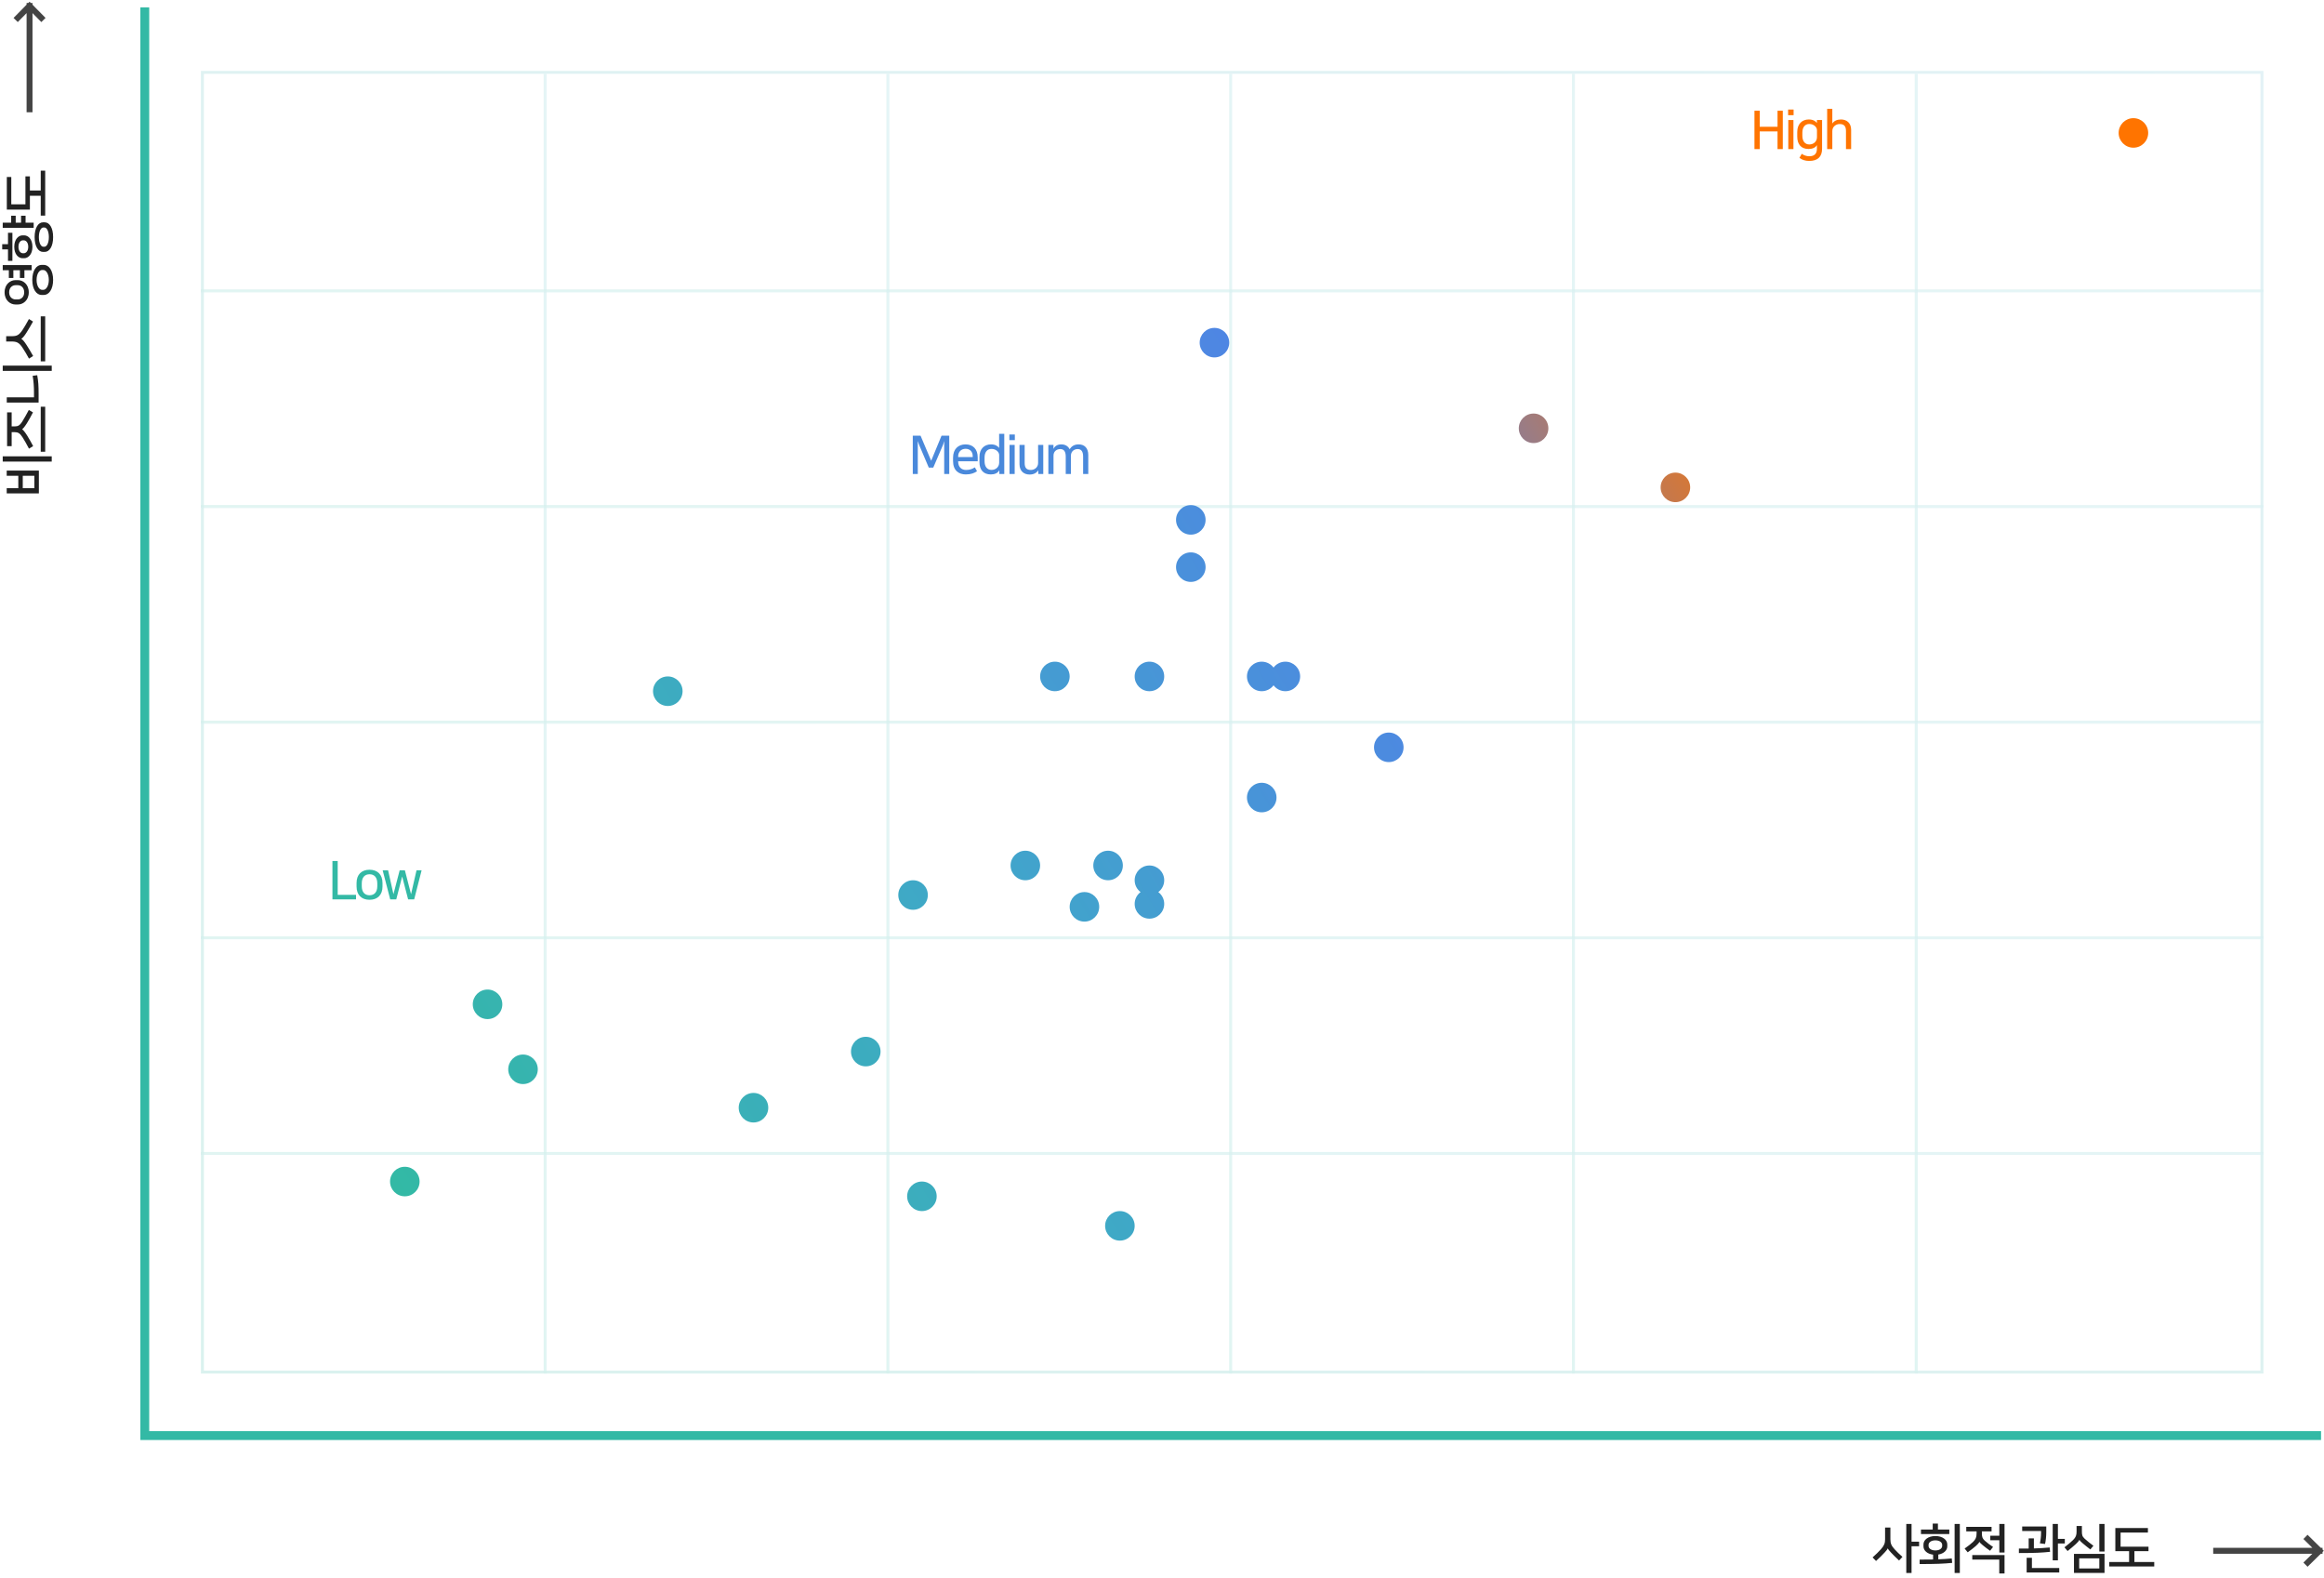
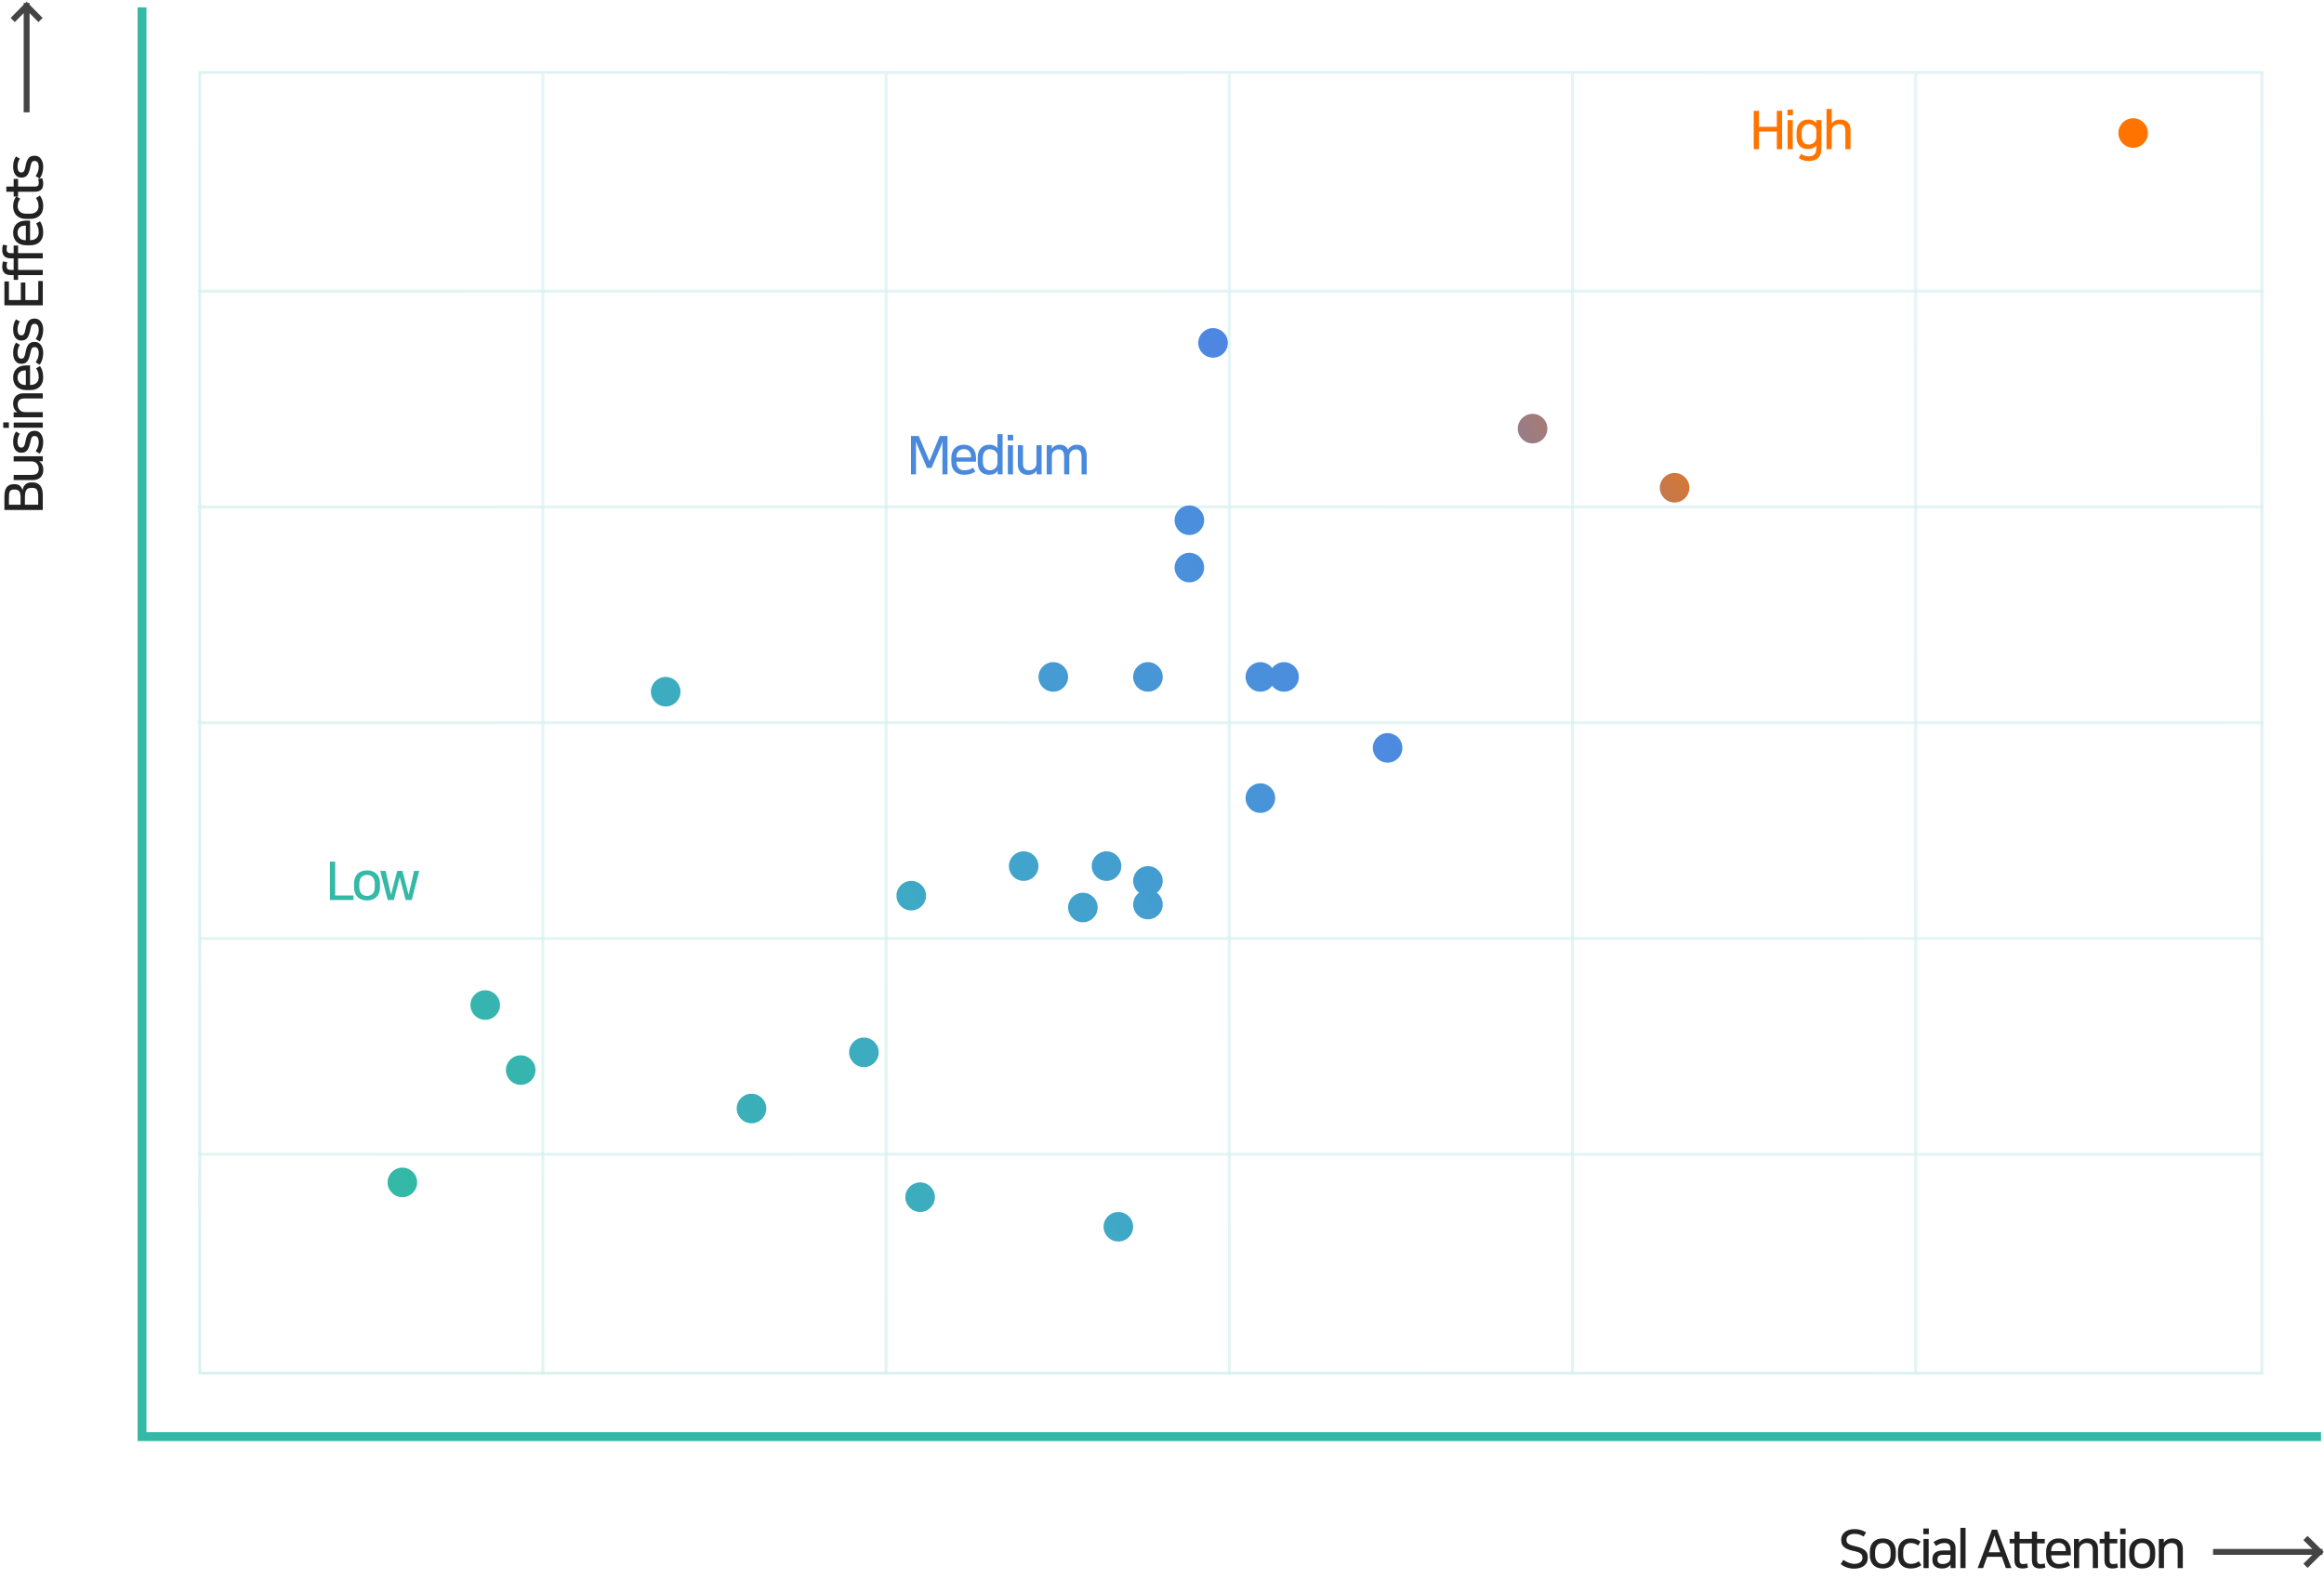
- <svg xmlns="http://www.w3.org/2000/svg" width="787" height="534" viewBox="0 0 787 534" fill="none">
-   <path d="M49.031 2.5V486H786.001" stroke="#33B9A5" stroke-width="3" />
+ <svg xmlns="http://www.w3.org/2000/svg" width="786" height="534" viewBox="0 0 786 534" fill="none">
+   <path d="M48.031 2.5V486H785" stroke="#33B9A5" stroke-width="3" />
  <g opacity="0.9">
    <g opacity="0.2">
-       <rect opacity="0.7" x="184.117" y="25" width="1" height="440" fill="url(#paint0_linear_1_1257)" />
-       <rect opacity="0.7" x="300.191" y="25" width="1" height="440" fill="url(#paint1_linear_1_1257)" />
-       <rect opacity="0.7" x="416.266" y="25" width="1" height="440" fill="url(#paint2_linear_1_1257)" />
-       <rect opacity="0.7" x="532.34" y="25" width="1" height="440" fill="url(#paint3_linear_1_1257)" />
-       <rect opacity="0.7" x="648.412" y="25" width="1" height="440" fill="url(#paint4_linear_1_1257)" />
-       <path opacity="0.8" d="M68.543 464.5V24.5H765.988V464.5H68.543Z" stroke="url(#paint5_linear_1_1257)" />
-       <rect opacity="0.7" x="766.488" y="98" width="1" height="698.445" transform="rotate(90 766.488 98)" fill="url(#paint6_linear_1_1257)" />
-       <rect opacity="0.7" x="766.488" y="171" width="1" height="698.445" transform="rotate(90 766.488 171)" fill="url(#paint7_linear_1_1257)" />
-       <rect opacity="0.7" x="766.488" y="244" width="1" height="698.445" transform="rotate(90 766.488 244)" fill="url(#paint8_linear_1_1257)" />
-       <rect opacity="0.7" x="766.488" y="317" width="1" height="698.445" transform="rotate(90 766.488 317)" fill="url(#paint9_linear_1_1257)" />
-       <rect opacity="0.7" x="766.488" y="390" width="1" height="698.445" transform="rotate(90 766.488 390)" fill="url(#paint10_linear_1_1257)" />
+       <rect opacity="0.7" x="183.117" y="25" width="1" height="440" fill="url(#paint0_linear_182_2861)" />
+       <rect opacity="0.7" x="299.19" y="25" width="1" height="440" fill="url(#paint1_linear_182_2861)" />
+       <rect opacity="0.7" x="415.265" y="25" width="1" height="440" fill="url(#paint2_linear_182_2861)" />
+       <rect opacity="0.7" x="531.338" y="25" width="1" height="440" fill="url(#paint3_linear_182_2861)" />
+       <rect opacity="0.7" x="647.413" y="25" width="1" height="440" fill="url(#paint4_linear_182_2861)" />
+       <path opacity="0.8" d="M67.543 464.5V24.5H764.988V464.5H67.543Z" stroke="url(#paint5_linear_182_2861)" />
+       <rect opacity="0.7" x="765.488" y="98" width="1" height="698.445" transform="rotate(90 765.488 98)" fill="url(#paint6_linear_182_2861)" />
+       <rect opacity="0.7" x="765.488" y="171" width="1" height="698.445" transform="rotate(90 765.488 171)" fill="url(#paint7_linear_182_2861)" />
+       <rect opacity="0.7" x="765.488" y="244" width="1" height="698.445" transform="rotate(90 765.488 244)" fill="url(#paint8_linear_182_2861)" />
+       <rect opacity="0.7" x="765.488" y="317" width="1" height="698.445" transform="rotate(90 765.488 317)" fill="url(#paint9_linear_182_2861)" />
+       <rect opacity="0.7" x="765.488" y="390" width="1" height="698.445" transform="rotate(90 765.488 390)" fill="url(#paint10_linear_182_2861)" />
    </g>
  </g>
-   <path fill-rule="evenodd" clip-rule="evenodd" d="M722.46 50C725.223 50 727.463 47.761 727.463 45C727.463 42.239 725.223 40 722.46 40C719.697 40 717.457 42.239 717.457 45C717.457 47.761 719.697 50 722.46 50ZM416.264 116C416.264 118.761 414.024 121 411.261 121C408.498 121 406.258 118.761 406.258 116C406.258 113.239 408.498 111 411.261 111C414.024 111 416.264 113.239 416.264 116ZM408.26 176C408.26 178.761 406.02 181 403.257 181C400.494 181 398.254 178.761 398.254 176C398.254 173.239 400.494 171 403.257 171C406.02 171 408.26 173.239 408.26 176ZM431.275 232.001C430.362 233.215 428.909 234 427.273 234C424.51 234 422.27 231.761 422.27 229C422.27 226.239 424.51 224 427.273 224C428.909 224 430.362 224.785 431.275 225.999C432.188 224.785 433.64 224 435.277 224C438.04 224 440.28 226.239 440.28 229C440.28 231.761 438.04 234 435.277 234C433.64 234 432.188 233.215 431.275 232.001ZM226.144 239C228.907 239 231.147 236.761 231.147 234C231.147 231.239 228.907 229 226.144 229C223.381 229 221.141 231.239 221.141 234C221.141 236.761 223.381 239 226.144 239ZM347.222 298C349.985 298 352.225 295.761 352.225 293C352.225 290.239 349.985 288 347.222 288C344.459 288 342.219 290.239 342.219 293C342.219 295.761 344.459 298 347.222 298ZM309.197 308C311.96 308 314.2 305.761 314.2 303C314.2 300.239 311.96 298 309.197 298C306.434 298 304.194 300.239 304.194 303C304.194 305.761 306.434 308 309.197 308ZM170.108 340C170.108 342.761 167.868 345 165.105 345C162.342 345 160.102 342.761 160.102 340C160.102 337.239 162.342 335 165.105 335C167.868 335 170.108 337.239 170.108 340ZM177.113 367C179.876 367 182.116 364.761 182.116 362C182.116 359.239 179.876 357 177.113 357C174.349 357 172.109 359.239 172.109 362C172.109 364.761 174.349 367 177.113 367ZM137.087 405C139.85 405 142.09 402.761 142.09 400C142.09 397.239 139.85 395 137.087 395C134.324 395 132.084 397.239 132.084 400C132.084 402.761 134.324 405 137.087 405ZM255.161 380C257.925 380 260.165 377.761 260.165 375C260.165 372.239 257.925 370 255.161 370C252.398 370 250.158 372.239 250.158 375C250.158 377.761 252.398 380 255.161 380ZM298.19 356C298.19 358.761 295.95 361 293.187 361C290.423 361 288.183 358.761 288.183 356C288.183 353.239 290.423 351 293.187 351C295.95 351 298.19 353.239 298.19 356ZM312.199 410C314.962 410 317.202 407.761 317.202 405C317.202 402.239 314.962 400 312.199 400C309.436 400 307.195 402.239 307.195 405C307.195 407.761 309.436 410 312.199 410ZM384.245 415C384.245 417.761 382.005 420 379.241 420C376.478 420 374.238 417.761 374.238 415C374.238 412.239 376.478 410 379.241 410C382.005 410 384.245 412.239 384.245 415ZM372.237 307C372.237 309.761 369.997 312 367.234 312C364.471 312 362.231 309.761 362.231 307C362.231 304.239 364.471 302 367.234 302C369.997 302 372.237 304.239 372.237 307ZM380.243 293C380.243 295.761 378.003 298 375.24 298C372.476 298 370.236 295.761 370.236 293C370.236 290.239 372.476 288 375.24 288C378.003 288 380.243 290.239 380.243 293ZM394.251 298C394.251 299.636 393.465 301.088 392.25 302C393.465 302.912 394.251 304.364 394.251 306C394.251 308.761 392.01 311 389.247 311C386.484 311 384.244 308.761 384.244 306C384.244 304.364 385.03 302.912 386.245 302C385.03 301.088 384.244 299.636 384.244 298C384.244 295.239 386.484 293 389.247 293C392.01 293 394.251 295.239 394.251 298ZM432.276 270C432.276 272.761 430.036 275 427.273 275C424.51 275 422.27 272.761 422.27 270C422.27 267.239 424.51 265 427.273 265C430.036 265 432.276 267.239 432.276 270ZM470.3 258C473.063 258 475.303 255.761 475.303 253C475.303 250.239 473.063 248 470.3 248C467.537 248 465.297 250.239 465.297 253C465.297 255.761 467.537 258 470.3 258ZM403.257 197C406.02 197 408.26 194.761 408.26 192C408.26 189.239 406.02 187 403.257 187C400.494 187 398.254 189.239 398.254 192C398.254 194.761 400.494 197 403.257 197ZM394.251 229C394.251 231.761 392.01 234 389.247 234C386.484 234 384.244 231.761 384.244 229C384.244 226.239 386.484 224 389.247 224C392.01 224 394.251 226.239 394.251 229ZM357.228 234C359.991 234 362.231 231.761 362.231 229C362.231 226.239 359.991 224 357.228 224C354.465 224 352.225 226.239 352.225 229C352.225 231.761 354.465 234 357.228 234ZM519.331 150C522.094 150 524.335 147.761 524.335 145C524.335 142.239 522.094 140 519.331 140C516.568 140 514.328 142.239 514.328 145C514.328 147.761 516.568 150 519.331 150ZM572.364 165C572.364 167.761 570.124 170 567.361 170C564.597 170 562.357 167.761 562.357 165C562.357 162.239 564.597 160 567.361 160C570.124 160 572.364 162.239 572.364 165Z" fill="url(#paint11_linear_1_1257)" />
-   <path d="M112.577 291.49V304.468H120.569V302.938H114.359V291.49H112.577ZM125.139 294.442C122.439 294.442 120.747 296.062 120.747 298.924V300.13C120.747 302.974 122.439 304.612 125.139 304.612C127.839 304.612 129.531 302.974 129.531 300.13V298.924C129.531 296.08 127.839 294.442 125.139 294.442ZM125.139 303.082C123.573 303.082 122.511 302.074 122.511 299.986V299.068C122.511 296.98 123.573 295.972 125.139 295.972C126.705 295.972 127.767 296.98 127.767 299.068V299.986C127.767 302.074 126.705 303.082 125.139 303.082ZM136.208 296.8L138.206 304.468H140.258L142.778 294.622H141.05L139.214 302.65H139.178L137.108 294.622H135.344L133.256 302.65H133.22L131.42 294.622H129.584L132.14 304.468H134.192L136.172 296.8H136.208Z" fill="#33B9A5" />
-   <path d="M314.524 158.308H316.036L319.132 151.108C319.366 150.568 319.492 150.244 319.744 149.308V160.468H321.454V147.49H318.844L315.334 155.986L311.734 147.49H309.106V160.468H310.798V149.308C311.086 150.19 311.248 150.568 311.464 151.108L314.524 158.308ZM326.973 151.936C328.467 151.936 329.403 152.908 329.403 154.42V154.744H324.471V154.492C324.471 152.98 325.515 151.936 326.973 151.936ZM330.123 158.218C329.277 158.758 328.413 159.1 327.135 159.1C325.569 159.1 324.471 158.092 324.471 156.238V156.166H331.095V154.852C331.095 152.044 329.493 150.442 326.973 150.442C324.543 150.442 322.743 151.972 322.743 154.96V156.076C322.743 159.262 324.633 160.612 327.063 160.612C328.845 160.612 329.997 160.126 330.861 159.532L330.123 158.218ZM338.415 159.244V160.468H340.089V146.86H338.343V151.648C337.947 151.072 337.083 150.442 335.589 150.442C333.285 150.442 331.683 152.008 331.683 154.672V156.418C331.683 159.082 333.033 160.612 335.517 160.612C336.741 160.612 337.839 160.234 338.379 159.244H338.415ZM338.361 156.598C338.361 158.128 337.191 159.082 335.769 159.082C334.311 159.082 333.411 158.002 333.411 156.13V154.924C333.411 153.07 334.293 151.972 335.769 151.972C337.281 151.972 338.361 153.034 338.361 154.06V156.598ZM341.866 150.622V160.468H343.612V150.622H341.866ZM341.812 147.094V149.002H343.666V147.094H341.812ZM345.246 157.138C345.246 159.514 346.758 160.648 348.666 160.648C350.016 160.648 350.988 160.144 351.582 159.226H351.6V160.468H353.292V150.622H351.546V156.724C351.546 158.272 350.286 159.1 349.098 159.1C347.64 159.1 346.992 158.398 346.992 156.742V150.622H345.246V157.138ZM368.533 154.006C368.533 151.738 367.291 150.442 365.275 150.442C363.727 150.442 362.845 151.126 362.215 152.08C361.711 151.036 360.703 150.442 359.389 150.442C358.021 150.442 357.139 151.09 356.761 151.954H356.743V150.622H355.015V160.468H356.761V154.24C356.761 152.692 357.967 152.026 359.047 152.026C360.289 152.026 360.901 152.854 360.901 154.564V160.468H362.647V154.33C362.647 152.728 363.835 152.026 364.933 152.026C366.175 152.026 366.787 152.854 366.787 154.564V160.468H368.533V154.006Z" fill="#4A89DB" />
-   <path d="M601.943 37.49V42.908H595.913V37.49H594.131V50.468H595.913V44.492H601.943V50.468H603.725V37.49H601.943ZM605.584 40.622V50.468H607.33V40.622H605.584ZM605.53 37.094V39.002H607.384V37.094H605.53ZM617.028 40.622H615.282V41.648C614.886 41.072 614.022 40.442 612.528 40.442C610.224 40.442 608.622 42.008 608.622 44.672V46.238C608.622 48.902 609.972 50.432 612.456 50.432C613.644 50.432 614.724 50.072 615.282 49.136V50.342C615.282 52.088 614.382 52.898 612.69 52.898C611.718 52.898 610.8 52.556 610.152 52.07L609.36 53.438C610.17 54.068 611.304 54.482 612.636 54.482C615.534 54.482 617.028 53.096 617.028 50.342V40.622ZM615.3 46.418C615.3 47.948 614.13 48.902 612.708 48.902C611.25 48.902 610.35 47.822 610.35 45.95V44.924C610.35 43.07 611.232 41.972 612.708 41.972C614.22 41.972 615.3 43.034 615.3 44.06V46.418ZM626.869 43.952C626.869 41.576 625.321 40.442 623.413 40.442C622.081 40.442 621.091 40.928 620.497 41.81V36.86H618.751V50.468H620.497V44.366C620.497 42.818 621.793 41.99 622.981 41.99C624.439 41.99 625.123 42.692 625.123 44.348V50.468H626.869V43.952Z" fill="#FF7400" />
-   <path d="M17.52 154.482L0.924 154.482L0.924 156.264L17.52 156.264L17.52 154.482ZM13.164 159.306L2.274 159.306L2.274 161.07L6.198 161.07L6.198 165.264L2.274 165.264L2.274 167.028L13.164 167.028L13.164 159.306ZM7.71 165.264L7.71 161.07L11.634 161.07L11.634 165.264L7.71 165.264ZM3.948 146.307L5.046 146.307C6.054 146.307 6.738 146.631 7.674 148.107C8.394 149.241 8.952 150.285 9.816 151.887L11.22 151.023C10.5 149.673 9.888 148.539 9.114 147.315C8.358 146.127 7.8 145.515 7.476 145.317C7.782 145.137 8.322 144.525 9.078 143.337C9.834 142.131 10.356 141.141 11.166 139.611L9.762 138.783C8.952 140.295 8.484 141.159 7.638 142.545C6.702 144.093 6.036 144.345 5.046 144.345L3.948 144.345L3.948 139.593L2.4 139.593L2.4 151.041L3.948 151.041L3.948 146.307ZM13.794 152.931L15.306 152.931L15.306 137.703L13.794 137.703L13.794 152.931ZM17.52 123.786L0.924 123.786L0.924 125.568L17.52 125.568L17.52 123.786ZM2.292 136.296L13.074 136.296L13.074 133.398C13.074 130.644 12.984 129.132 12.606 127.026L11.058 127.224C11.382 129.06 11.508 130.914 11.508 132.894L11.508 134.496L2.292 134.496L2.292 136.296ZM13.794 122.325L15.306 122.325L15.306 107.097L13.794 107.097L13.794 122.325ZM7.206 114.693C7.62 114.495 8.25 113.757 8.988 112.587C9.672 111.507 10.428 110.193 11.184 108.861L9.798 107.997C9.024 109.419 8.43 110.463 7.692 111.597C6.414 113.541 5.676 113.811 3.912 113.811L2.094 113.811L2.094 115.611L3.912 115.611C5.676 115.611 6.45 115.989 7.566 117.627C8.376 118.833 9.024 119.967 9.816 121.407L11.22 120.525C10.392 119.031 9.69 117.879 9.024 116.835C8.25 115.629 7.62 114.891 7.206 114.711L7.206 114.693ZM14.82 99.859C16.566 99.859 17.988 97.951 17.988 94.765C17.988 91.579 16.566 89.671 14.82 89.671L14.1 89.671C12.354 89.671 10.932 91.579 10.932 94.765C10.932 97.951 12.354 99.859 14.1 99.859L14.82 99.859ZM5.19 94.837C3.588 94.837 1.554 96.133 1.554 98.959C1.554 101.785 3.588 103.081 5.19 103.081L6.108 103.081C7.71 103.081 9.744 101.785 9.744 98.959C9.744 96.133 7.71 94.837 6.108 94.837L5.19 94.837ZM10.716 89.743L0.924 89.743L0.924 91.489L2.994 91.489L2.994 94.099L4.524 94.099L4.524 91.489L6.738 91.489L6.738 94.099L8.268 94.099L8.268 91.489L10.716 91.489L10.716 89.743ZM14.712 91.417C15.594 91.417 16.53 92.713 16.53 94.765C16.53 96.817 15.594 98.113 14.712 98.113L14.208 98.113C13.326 98.113 12.39 96.817 12.39 94.765C12.39 92.713 13.326 91.417 14.208 91.417L14.712 91.417ZM6.018 96.547C7.08 96.547 8.196 97.303 8.196 98.959C8.196 100.615 7.08 101.371 6.018 101.371L5.28 101.371C4.218 101.371 3.102 100.615 3.102 98.959C3.102 97.303 4.218 96.547 5.28 96.547L6.018 96.547ZM11.724 80.272C11.724 83.44 12.966 85.276 14.568 85.276L15.144 85.276C16.746 85.276 17.988 83.44 17.988 80.272C17.988 77.104 16.746 75.268 15.144 75.268L14.568 75.268C12.966 75.268 11.724 77.104 11.724 80.272ZM10.986 83.548C10.986 80.974 9.546 79.678 8.178 79.678L7.638 79.678C6.27 79.678 4.83 80.974 4.83 83.548C4.83 86.122 6.252 87.418 7.638 87.418L8.178 87.418C9.546 87.418 10.986 86.122 10.986 83.548ZM3.786 73.036L3.786 75.376L0.924 75.376L0.924 77.122L11.4 77.122L11.4 75.376L8.664 75.376L8.664 73.036L7.134 73.036L7.134 75.376L5.316 75.376L5.316 73.036L3.786 73.036ZM16.548 80.272C16.548 82.306 15.828 83.53 15.036 83.53L14.676 83.53C13.884 83.53 13.164 82.306 13.164 80.272C13.164 78.238 13.884 77.014 14.676 77.014L15.036 77.014C15.828 77.014 16.548 78.238 16.548 80.272ZM2.706 78.796L2.706 82.666L0.744 82.666L0.744 84.43L2.706 84.43L2.706 88.318L4.2 88.318L4.2 78.796L2.706 78.796ZM9.564 83.548C9.564 85.006 8.79 85.726 8.088 85.726L7.728 85.726C7.026 85.726 6.252 85.024 6.252 83.548C6.252 82.072 7.026 81.37 7.728 81.37L8.088 81.37C8.79 81.37 9.564 82.09 9.564 83.548ZM8.61 59.713L8.61 69.163L3.822 69.163L3.822 59.911L2.31 59.911L2.31 70.945L10.122 70.945L10.122 66.283L13.794 66.283L13.794 72.997L15.306 72.997L15.306 57.769L13.794 57.769L13.794 64.483L10.122 64.483L10.122 59.713L8.61 59.713Z" fill="#222222" />
-   <path d="M10.007 37V2M10.007 2L14.009 6.058M10.007 2L6.004 6.058" stroke="#444444" stroke-width="2" stroke-linecap="square" />
-   <path d="M649.885 521.918H647.329V515.924H645.547V532.52H647.329V523.466H649.885V521.918ZM639.283 524.186C639.427 524.546 639.859 525.05 640.363 525.59C641.047 526.328 641.857 527.138 643.099 528.29L644.251 527.066C643.171 526.112 642.379 525.356 641.605 524.51C640.507 523.286 640.165 522.548 640.165 521.126V517.13H638.365V521.126C638.365 522.404 638.077 523.214 636.979 524.456C636.169 525.356 635.233 526.274 634.135 527.246L635.305 528.452C636.529 527.336 637.483 526.382 638.221 525.572C638.797 524.942 639.103 524.582 639.265 524.186H639.283ZM660.94 527.588C659.464 527.732 658.096 527.84 656.386 527.894V526.274C658.312 525.968 659.428 524.78 659.428 523.52V522.836C659.428 521.378 657.934 520.01 655.396 520.01C652.858 520.01 651.364 521.378 651.364 522.836V523.52C651.364 524.834 652.552 526.058 654.622 526.31V527.948C653.344 527.984 651.868 527.984 650.068 527.984V529.496C655.756 529.496 658.078 529.388 661.084 529.1L660.94 527.588ZM663.676 532.52V515.924H661.912V532.52H663.676ZM660.112 517.796H656.26V515.798H654.496V517.796H650.518V519.326H660.112V517.796ZM655.396 524.888C653.902 524.888 653.092 524.132 653.092 523.376V522.98C653.092 522.224 653.884 521.468 655.396 521.468C656.89 521.468 657.7 522.224 657.7 522.98V523.376C657.7 524.132 656.908 524.888 655.396 524.888ZM670.32 521.972C670.446 522.242 670.806 522.584 671.346 523.034C672.21 523.754 672.984 524.348 673.92 524.996L674.928 523.7C673.866 522.998 672.93 522.314 672.084 521.54C671.292 520.82 671.148 520.208 671.148 519.056V518.426H674.424V516.896H665.856V518.426H669.348V519.128C669.348 520.442 669.042 521.126 668.16 521.99C667.512 522.62 666.45 523.43 665.298 524.24L666.342 525.518C667.35 524.816 668.322 524.042 669.096 523.376C669.672 522.89 670.194 522.278 670.302 521.972H670.32ZM667.89 527.984H677.034V532.682H678.816V526.454H667.89V527.984ZM678.816 525.59V515.924H677.052V519.902H673.992V521.432H677.052V525.59H678.816ZM696.891 528.236V522.53H699.231V520.982H696.891V515.924H695.127V528.236H696.891ZM688.089 527.372H686.307V532.358H697.341V530.828H688.089V527.372ZM694.101 523.88C692.211 524.06 690.735 524.15 688.755 524.204V520.802H686.991V524.24H683.679V525.77C689.223 525.77 691.383 525.644 694.245 525.356L694.101 523.88ZM692.535 522.692C692.787 521.648 692.949 520.028 692.949 518.75V516.77H684.795V518.3H691.185V519.002C691.185 520.028 691.059 521.234 690.789 522.476L692.535 522.692ZM712.68 525.248V515.924H710.916V525.248H712.68ZM702.33 526.058V532.502H712.68V526.058H702.33ZM704.094 527.57H710.916V530.99H704.094V527.57ZM704.184 521.288C704.292 521.558 704.67 521.954 705.21 522.404C706.074 523.124 706.938 523.844 707.874 524.546L708.918 523.304C707.856 522.53 706.794 521.684 705.948 520.91C705.084 520.118 705.012 519.524 705.012 518.408V516.608H703.212V518.48C703.212 519.74 702.96 520.424 702.042 521.342C701.412 521.972 700.26 522.944 699.108 523.826L700.17 525.086C701.124 524.33 702.222 523.412 702.96 522.728C703.518 522.224 704.076 521.594 704.166 521.288H704.184ZM727.569 523.61H718.119V518.822H727.371V517.31H716.337V525.122H720.999V528.794H714.285V530.306H729.513V528.794H722.799V525.122H727.569V523.61Z" fill="#222222" />
-   <path d="M750.479 525L785.501 525M785.501 525L781.44 529M785.501 525L781.44 521" stroke="#444444" stroke-width="2" stroke-linecap="square" />
+   <path fill-rule="evenodd" clip-rule="evenodd" d="M721.459 50C724.222 50 726.462 47.761 726.462 45C726.462 42.239 724.222 40 721.459 40C718.696 40 716.456 42.239 716.456 45C716.456 47.761 718.696 50 721.459 50ZM415.264 116C415.264 118.761 413.024 121 410.261 121C407.498 121 405.258 118.761 405.258 116C405.258 113.239 407.498 111 410.261 111C413.024 111 415.264 113.239 415.264 116ZM407.259 176C407.259 178.761 405.019 181 402.256 181C399.493 181 397.253 178.761 397.253 176C397.253 173.239 399.493 171 402.256 171C405.019 171 407.259 173.239 407.259 176ZM430.274 232C429.361 233.215 427.908 234 426.271 234C423.508 234 421.268 231.761 421.268 229C421.268 226.239 423.508 224 426.271 224C427.908 224 429.361 224.785 430.274 226C431.187 224.785 432.64 224 434.277 224C437.04 224 439.28 226.239 439.28 229C439.28 231.761 437.04 234 434.277 234C432.64 234 431.187 233.215 430.274 232ZM225.143 239C227.907 239 230.147 236.761 230.147 234C230.147 231.239 227.907 229 225.143 229C222.38 229 220.14 231.239 220.14 234C220.14 236.761 222.38 239 225.143 239ZM346.221 298C348.984 298 351.224 295.761 351.224 293C351.224 290.239 348.984 288 346.221 288C343.457 288 341.217 290.239 341.217 293C341.217 295.761 343.457 298 346.221 298ZM308.196 308C310.959 308 313.199 305.761 313.199 303C313.199 300.239 310.959 298 308.196 298C305.433 298 303.193 300.239 303.193 303C303.193 305.761 305.433 308 308.196 308ZM169.108 340C169.108 342.761 166.868 345 164.105 345C161.341 345 159.101 342.761 159.101 340C159.101 337.239 161.341 335 164.105 335C166.868 335 169.108 337.239 169.108 340ZM176.112 367C178.875 367 181.115 364.761 181.115 362C181.115 359.239 178.875 357 176.112 357C173.349 357 171.109 359.239 171.109 362C171.109 364.761 173.349 367 176.112 367ZM136.087 405C138.85 405 141.09 402.761 141.09 400C141.09 397.239 138.85 395 136.087 395C133.323 395 131.083 397.239 131.083 400C131.083 402.761 133.323 405 136.087 405ZM254.162 380C256.925 380 259.165 377.761 259.165 375C259.165 372.239 256.925 370 254.162 370C251.399 370 249.159 372.239 249.159 375C249.159 377.761 251.399 380 254.162 380ZM297.189 356C297.189 358.761 294.949 361 292.186 361C289.423 361 287.183 358.761 287.183 356C287.183 353.239 289.423 351 292.186 351C294.949 351 297.189 353.239 297.189 356ZM311.198 410C313.961 410 316.201 407.761 316.201 405C316.201 402.239 313.961 400 311.198 400C308.435 400 306.195 402.239 306.195 405C306.195 407.761 308.435 410 311.198 410ZM383.244 415C383.244 417.761 381.004 420 378.241 420C375.478 420 373.238 417.761 373.238 415C373.238 412.239 375.478 410 378.241 410C381.004 410 383.244 412.239 383.244 415ZM371.236 307C371.236 309.761 368.996 312 366.233 312C363.47 312 361.23 309.761 361.23 307C361.23 304.239 363.47 302 366.233 302C368.996 302 371.236 304.239 371.236 307ZM379.242 293C379.242 295.761 377.002 298 374.238 298C371.475 298 369.235 295.761 369.235 293C369.235 290.239 371.475 288 374.238 288C377.002 288 379.242 290.239 379.242 293ZM393.25 298C393.25 299.636 392.465 301.088 391.25 302C392.465 302.912 393.25 304.364 393.25 306C393.25 308.761 391.01 311 388.247 311C385.484 311 383.244 308.761 383.244 306C383.244 304.364 384.03 302.912 385.245 302C384.03 301.088 383.244 299.636 383.244 298C383.244 295.239 385.484 293 388.247 293C391.01 293 393.25 295.239 393.25 298ZM431.275 270C431.275 272.761 429.035 275 426.271 275C423.508 275 421.268 272.761 421.268 270C421.268 267.239 423.508 265 426.271 265C429.035 265 431.275 267.239 431.275 270ZM469.299 258C472.062 258 474.302 255.761 474.302 253C474.302 250.239 472.062 248 469.299 248C466.536 248 464.296 250.239 464.296 253C464.296 255.761 466.536 258 469.299 258ZM402.256 197C405.019 197 407.259 194.761 407.259 192C407.259 189.239 405.019 187 402.256 187C399.493 187 397.253 189.239 397.253 192C397.253 194.761 399.493 197 402.256 197ZM393.25 229C393.25 231.761 391.01 234 388.247 234C385.484 234 383.244 231.761 383.244 229C383.244 226.239 385.484 224 388.247 224C391.01 224 393.25 226.239 393.25 229ZM356.227 234C358.99 234 361.23 231.761 361.23 229C361.23 226.239 358.99 224 356.227 224C353.464 224 351.224 226.239 351.224 229C351.224 231.761 353.464 234 356.227 234ZM518.33 150C521.093 150 523.333 147.761 523.333 145C523.333 142.239 521.093 140 518.33 140C515.567 140 513.327 142.239 513.327 145C513.327 147.761 515.567 150 518.33 150ZM571.364 165C571.364 167.761 569.124 170 566.361 170C563.598 170 561.358 167.761 561.358 165C561.358 162.239 563.598 160 566.361 160C569.124 160 571.364 162.239 571.364 165Z" fill="url(#paint11_linear_182_2861)" />
+   <path d="M111.577 291.49V304.468H119.569V302.938H113.359V291.49H111.577ZM124.139 294.442C121.439 294.442 119.747 296.062 119.747 298.924V300.13C119.747 302.974 121.439 304.612 124.139 304.612C126.839 304.612 128.531 302.974 128.531 300.13V298.924C128.531 296.08 126.839 294.442 124.139 294.442ZM124.139 303.082C122.573 303.082 121.511 302.074 121.511 299.986V299.068C121.511 296.98 122.573 295.972 124.139 295.972C125.705 295.972 126.767 296.98 126.767 299.068V299.986C126.767 302.074 125.705 303.082 124.139 303.082ZM135.208 296.8L137.206 304.468H139.258L141.778 294.622H140.05L138.214 302.65H138.178L136.108 294.622H134.344L132.256 302.65H132.22L130.42 294.622H128.584L131.14 304.468H133.192L135.172 296.8H135.208Z" fill="#33B9A5" />
+   <path d="M313.524 158.308H315.036L318.132 151.108C318.366 150.568 318.492 150.244 318.744 149.308V160.468H320.454V147.49H317.844L314.334 155.986L310.734 147.49H308.106V160.468H309.798V149.308C310.086 150.19 310.248 150.568 310.464 151.108L313.524 158.308ZM325.973 151.936C327.467 151.936 328.403 152.908 328.403 154.42V154.744H323.471V154.492C323.471 152.98 324.515 151.936 325.973 151.936ZM329.123 158.218C328.277 158.758 327.413 159.1 326.135 159.1C324.569 159.1 323.471 158.092 323.471 156.238V156.166H330.095V154.852C330.095 152.044 328.493 150.442 325.973 150.442C323.543 150.442 321.743 151.972 321.743 154.96V156.076C321.743 159.262 323.633 160.612 326.063 160.612C327.845 160.612 328.997 160.126 329.861 159.532L329.123 158.218ZM337.415 159.244V160.468H339.089V146.86H337.343V151.648C336.947 151.072 336.083 150.442 334.589 150.442C332.285 150.442 330.683 152.008 330.683 154.672V156.418C330.683 159.082 332.033 160.612 334.517 160.612C335.741 160.612 336.839 160.234 337.379 159.244H337.415ZM337.361 156.598C337.361 158.128 336.191 159.082 334.769 159.082C333.311 159.082 332.411 158.002 332.411 156.13V154.924C332.411 153.07 333.293 151.972 334.769 151.972C336.281 151.972 337.361 153.034 337.361 154.06V156.598ZM340.866 150.622V160.468H342.612V150.622H340.866ZM340.812 147.094V149.002H342.666V147.094H340.812ZM344.246 157.138C344.246 159.514 345.758 160.648 347.666 160.648C349.016 160.648 349.988 160.144 350.582 159.226H350.6V160.468H352.292V150.622H350.546V156.724C350.546 158.272 349.286 159.1 348.098 159.1C346.64 159.1 345.992 158.398 345.992 156.742V150.622H344.246V157.138ZM367.533 154.006C367.533 151.738 366.291 150.442 364.275 150.442C362.727 150.442 361.845 151.126 361.215 152.08C360.711 151.036 359.703 150.442 358.389 150.442C357.021 150.442 356.139 151.09 355.761 151.954H355.743V150.622H354.015V160.468H355.761V154.24C355.761 152.692 356.967 152.026 358.047 152.026C359.289 152.026 359.901 152.854 359.901 154.564V160.468H361.647V154.33C361.647 152.728 362.835 152.026 363.933 152.026C365.175 152.026 365.787 152.854 365.787 154.564V160.468H367.533V154.006Z" fill="#4A89DB" />
+   <path d="M600.943 37.49V42.908H594.913V37.49H593.131V50.468H594.913V44.492H600.943V50.468H602.725V37.49H600.943ZM604.584 40.622V50.468H606.33V40.622H604.584ZM604.53 37.094V39.002H606.384V37.094H604.53ZM616.028 40.622H614.282V41.648C613.886 41.072 613.022 40.442 611.528 40.442C609.224 40.442 607.622 42.008 607.622 44.672V46.238C607.622 48.902 608.972 50.432 611.456 50.432C612.644 50.432 613.724 50.072 614.282 49.136V50.342C614.282 52.088 613.382 52.898 611.69 52.898C610.718 52.898 609.8 52.556 609.152 52.07L608.36 53.438C609.17 54.068 610.304 54.482 611.636 54.482C614.534 54.482 616.028 53.096 616.028 50.342V40.622ZM614.3 46.418C614.3 47.948 613.13 48.902 611.708 48.902C610.25 48.902 609.35 47.822 609.35 45.95V44.924C609.35 43.07 610.232 41.972 611.708 41.972C613.22 41.972 614.3 43.034 614.3 44.06V46.418ZM625.869 43.952C625.869 41.576 624.321 40.442 622.413 40.442C621.081 40.442 620.091 40.928 619.497 41.81V36.86H617.751V50.468H619.497V44.366C619.497 42.818 620.793 41.99 621.981 41.99C623.439 41.99 624.123 42.692 624.123 44.348V50.468H625.869V43.952Z" fill="#FF7400" />
+   <path d="M14.468 172.524L14.468 167.358C14.468 164.55 13.172 163.2 11.048 163.2L10.598 163.2C8.798 163.2 7.862 164.298 7.628 165.882C7.25 164.334 6.17 163.794 5.036 163.794L4.658 163.794C2.534 163.794 1.49 165.162 1.49 167.916L1.49 172.524L14.468 172.524ZM8.42 170.742L8.42 168.42C8.42 165.828 9.032 165.036 10.616 165.036L11.012 165.036C12.542 165.036 12.92 165.99 12.92 168.024L12.92 170.742L8.42 170.742ZM3.02 168.564C3.02 166.53 3.164 165.612 4.694 165.612L5.018 165.612C6.638 165.612 6.962 166.638 6.962 168.438L6.962 170.742L3.02 170.742L3.02 168.564ZM11.138 162.394C13.514 162.394 14.648 160.882 14.648 158.974C14.648 157.624 14.144 156.652 13.226 156.058L13.226 156.04L14.468 156.04L14.468 154.348L4.622 154.348L4.622 156.094L10.724 156.094C12.272 156.094 13.1 157.354 13.1 158.542C13.1 160 12.398 160.648 10.742 160.648L4.622 160.648L4.622 162.394L11.138 162.394ZM13.1 149.565C13.1 150.753 12.65 151.761 12.056 152.643L13.424 153.453C14.144 152.517 14.612 151.131 14.612 149.493C14.612 147.207 13.406 145.749 11.858 145.749L11.624 145.749C9.806 145.749 9.086 146.883 8.636 149.277C8.348 150.807 8.06 151.401 7.286 151.401L7.124 151.401C6.44 151.401 5.936 150.807 5.936 149.349C5.936 148.359 6.242 147.405 6.728 146.757L5.414 145.983C4.73 146.955 4.442 148.143 4.442 149.475C4.442 152.031 5.738 153.147 7.106 153.147L7.322 153.147C9.05 153.147 9.752 151.941 10.202 149.763C10.58 147.909 10.85 147.513 11.678 147.513L11.822 147.513C12.614 147.513 13.1 148.269 13.1 149.565ZM4.622 144.686L14.468 144.686L14.468 142.94L4.622 142.94L4.622 144.686ZM1.094 144.74L3.002 144.74L3.002 142.886L1.094 142.886L1.094 144.74ZM7.952 133.044C5.576 133.044 4.442 134.592 4.442 136.5C4.442 137.85 4.946 138.858 5.864 139.452L5.864 139.47L4.622 139.47L4.622 141.162L14.468 141.162L14.468 139.416L8.366 139.416C6.818 139.416 5.99 138.12 5.99 136.932C5.99 135.474 6.692 134.79 8.348 134.79L14.468 134.79L14.468 133.044L7.952 133.044ZM5.936 127.74C5.936 126.246 6.908 125.31 8.42 125.31L8.744 125.31L8.744 130.242L8.492 130.242C6.98 130.242 5.936 129.198 5.936 127.74ZM12.218 124.59C12.758 125.436 13.1 126.3 13.1 127.578C13.1 129.144 12.092 130.242 10.238 130.242L10.166 130.242L10.166 123.618L8.852 123.618C6.044 123.618 4.442 125.22 4.442 127.74C4.442 130.17 5.972 131.97 8.96 131.97L10.076 131.97C13.262 131.97 14.612 130.08 14.612 127.65C14.612 125.868 14.126 124.716 13.532 123.852L12.218 124.59ZM13.1 119.484C13.1 120.672 12.65 121.68 12.056 122.562L13.424 123.372C14.144 122.436 14.612 121.05 14.612 119.412C14.612 117.126 13.406 115.668 11.858 115.668L11.624 115.668C9.806 115.668 9.086 116.802 8.636 119.196C8.348 120.726 8.06 121.32 7.286 121.32L7.124 121.32C6.44 121.32 5.936 120.726 5.936 119.268C5.936 118.278 6.242 117.324 6.728 116.676L5.414 115.902C4.73 116.874 4.442 118.062 4.442 119.394C4.442 121.95 5.738 123.066 7.106 123.066L7.322 123.066C9.05 123.066 9.752 121.86 10.202 119.682C10.58 117.828 10.85 117.432 11.678 117.432L11.822 117.432C12.614 117.432 13.1 118.188 13.1 119.484ZM13.1 111.6C13.1 112.788 12.65 113.796 12.056 114.678L13.424 115.488C14.144 114.552 14.612 113.166 14.612 111.528C14.612 109.242 13.406 107.784 11.858 107.784L11.624 107.784C9.806 107.784 9.086 108.918 8.636 111.312C8.348 112.842 8.06 113.436 7.286 113.436L7.124 113.436C6.44 113.436 5.936 112.842 5.936 111.384C5.936 110.394 6.242 109.44 6.728 108.792L5.414 108.018C4.73 108.99 4.442 110.178 4.442 111.51C4.442 114.066 5.738 115.182 7.106 115.182L7.322 115.182C9.05 115.182 9.752 113.976 10.202 111.798C10.58 109.944 10.85 109.548 11.678 109.548L11.822 109.548C12.614 109.548 13.1 110.304 13.1 111.6ZM1.49 103.283L14.468 103.283L14.468 95.075L12.938 95.075L12.938 101.501L8.582 101.501L8.582 95.579L7.052 95.579L7.052 101.501L3.02 101.501L3.02 95.201L1.49 95.201L1.49 103.283ZM14.468 93.065L14.468 91.319L6.116 91.319L6.116 88.727L4.622 88.727L4.622 91.319L3.722 91.319C2.444 91.319 2.246 90.707 2.246 90.041C2.246 89.609 2.3 89.159 2.426 88.709L1.004 88.439C0.86 88.835 0.752 89.573 0.752 90.203C0.752 92.075 1.67 93.065 3.65 93.065L4.622 93.065L4.622 94.685L6.116 94.685L6.116 93.065L14.468 93.065ZM14.468 87.395L14.468 85.649L6.116 85.649L6.116 83.057L4.622 83.057L4.622 85.649L3.722 85.649C2.444 85.649 2.246 85.037 2.246 84.371C2.246 83.939 2.3 83.489 2.426 83.039L1.004 82.769C0.86 83.165 0.752 83.903 0.752 84.533C0.752 86.405 1.67 87.395 3.65 87.395L4.622 87.395L4.622 89.015L6.116 89.015L6.116 87.395L14.468 87.395ZM5.936 78.751C5.936 77.257 6.908 76.322 8.42 76.322L8.744 76.322L8.744 81.254L8.492 81.254C6.98 81.254 5.936 80.21 5.936 78.751ZM12.218 75.602C12.758 76.448 13.1 77.311 13.1 78.59C13.1 80.156 12.092 81.254 10.238 81.254L10.166 81.254L10.166 74.629L8.852 74.629C6.044 74.629 4.442 76.231 4.442 78.751C4.442 81.181 5.972 82.981 8.96 82.981L10.076 82.981C13.262 82.981 14.612 81.091 14.612 78.662C14.612 76.879 14.126 75.728 13.532 74.864L12.218 75.602ZM4.442 69.811C4.442 72.385 6.044 74.059 8.87 74.059L10.112 74.059C12.938 74.059 14.612 72.511 14.612 69.793C14.612 67.993 14.054 66.841 13.478 66.157L12.146 67.004C12.668 67.706 13.046 68.48 13.046 69.775C13.046 71.072 12.218 72.296 10.094 72.296L8.852 72.296C6.836 72.296 5.99 71.108 5.99 69.811C5.99 68.858 6.17 68.156 6.836 67.237L5.522 66.409C4.91 67.219 4.442 68.192 4.442 69.811ZM11.714 64.865C13.694 64.865 14.612 64.001 14.612 62.129C14.612 61.427 14.45 60.689 14.288 60.293L12.884 60.563C13.046 61.013 13.118 61.427 13.118 61.859C13.118 62.597 12.92 63.119 11.714 63.119L6.116 63.119L6.116 60.527L4.622 60.527L4.622 63.119L2.138 63.119L2.138 64.865L4.622 64.865L4.622 66.485L6.116 66.485L6.116 64.865L11.714 64.865ZM13.1 56.501C13.1 57.689 12.65 58.697 12.056 59.579L13.424 60.389C14.144 59.453 14.612 58.067 14.612 56.429C14.612 54.143 13.406 52.685 11.858 52.685L11.624 52.685C9.806 52.685 9.086 53.819 8.636 56.213C8.348 57.743 8.06 58.337 7.286 58.337L7.124 58.337C6.44 58.337 5.936 57.743 5.936 56.285C5.936 55.295 6.242 54.341 6.728 53.693L5.414 52.919C4.73 53.891 4.442 55.079 4.442 56.411C4.442 58.967 5.738 60.083 7.106 60.083L7.322 60.083C9.05 60.083 9.752 58.877 10.202 56.699C10.58 54.845 10.85 54.449 11.678 54.449L11.822 54.449C12.614 54.449 13.1 55.205 13.1 56.501Z" fill="#222222" />
+   <path d="M9.006 37V2M9.006 2L13.008 6.058M9.006 2L5.003 6.058" stroke="#444444" stroke-width="2" stroke-linecap="square" />
+   <path d="M627.112 529.046C625.996 529.046 624.412 528.416 623.44 527.678L622.54 529.136C623.62 530 625.222 530.666 627.058 530.666C629.722 530.666 631.684 529.442 631.684 527.066V526.742C631.684 524.942 630.694 523.808 627.49 523.088C625.564 522.656 624.502 522.224 624.502 521.036V520.748C624.502 519.722 625.564 518.894 627.184 518.894C628.372 518.894 629.326 519.164 630.28 519.812L631.126 518.426C630.028 517.688 628.75 517.292 627.166 517.292C624.178 517.292 622.72 519.002 622.72 520.766V521.09C622.72 523.43 624.592 524.186 627.04 524.708C629.146 525.158 629.884 525.734 629.884 526.868V527.156C629.884 528.182 628.948 529.046 627.112 529.046ZM636.799 520.442C634.099 520.442 632.407 522.062 632.407 524.924V526.13C632.407 528.974 634.099 530.612 636.799 530.612C639.499 530.612 641.191 528.974 641.191 526.13V524.924C641.191 522.08 639.499 520.442 636.799 520.442ZM636.799 529.082C635.233 529.082 634.171 528.074 634.171 525.986V525.068C634.171 522.98 635.233 521.972 636.799 521.972C638.365 521.972 639.427 522.98 639.427 525.068V525.986C639.427 528.074 638.365 529.082 636.799 529.082ZM646.157 520.442C643.583 520.442 641.909 522.044 641.909 524.87V526.112C641.909 528.938 643.457 530.612 646.175 530.612C647.975 530.612 649.127 530.054 649.811 529.478L648.965 528.146C648.263 528.668 647.489 529.046 646.193 529.046C644.897 529.046 643.673 528.218 643.673 526.094V524.852C643.673 522.836 644.861 521.99 646.157 521.99C647.111 521.99 647.813 522.17 648.731 522.836L649.559 521.522C648.749 520.91 647.777 520.442 646.157 520.442ZM650.546 520.622V530.468H652.292V520.622H650.546ZM650.492 517.094V519.002H652.346V517.094H650.492ZM656.806 530.612C657.67 530.612 658.246 530.45 658.768 530.162C659.146 529.946 659.506 529.64 659.686 529.28H659.704V530.468H661.378V523.574C661.378 521.594 659.83 520.442 657.634 520.442C656.05 520.442 654.88 521.018 653.926 521.684L654.79 522.98C655.708 522.386 656.464 521.99 657.616 521.99C659.056 521.99 659.65 522.62 659.65 523.934V524.51H657.148C654.628 524.51 653.566 525.68 653.566 527.354V527.84C653.566 529.568 654.826 530.612 656.806 530.612ZM659.65 526.958C659.65 527.696 659.452 528.128 658.984 528.488C658.462 528.902 657.85 529.1 656.986 529.1C656.05 529.1 655.276 528.686 655.276 527.732V527.48C655.276 526.544 655.816 525.986 657.184 525.986H659.65V526.958ZM663.027 516.86V530.468H664.773V516.86H663.027ZM675.428 517.49H673.7L668.876 530.468H670.694L672.062 526.652H677.03L678.398 530.468H680.27L675.428 517.49ZM673.7 522.08C674.078 521 674.186 520.676 674.546 519.47C674.906 520.658 675.014 521 675.41 522.08L676.49 525.122H672.602L673.7 522.08ZM681.299 527.714C681.299 529.694 682.163 530.612 684.035 530.612C684.737 530.612 685.475 530.45 685.871 530.288L685.601 528.884C685.151 529.046 684.737 529.118 684.305 529.118C683.567 529.118 683.045 528.92 683.045 527.714V522.116H685.637V520.622H683.045V518.138H681.299V520.622H679.679V522.116H681.299V527.714ZM687.215 527.714C687.215 529.694 688.079 530.612 689.951 530.612C690.653 530.612 691.391 530.45 691.787 530.288L691.517 528.884C691.067 529.046 690.653 529.118 690.221 529.118C689.483 529.118 688.961 528.92 688.961 527.714V522.116H691.553V520.622H688.961V518.138H687.215V520.622H685.595V522.116H687.215V527.714ZM696.245 521.936C697.739 521.936 698.675 522.908 698.675 524.42V524.744H693.743V524.492C693.743 522.98 694.787 521.936 696.245 521.936ZM699.395 528.218C698.549 528.758 697.685 529.1 696.407 529.1C694.841 529.1 693.743 528.092 693.743 526.238V526.166H700.367V524.852C700.367 522.044 698.765 520.442 696.245 520.442C693.815 520.442 692.015 521.972 692.015 524.96V526.076C692.015 529.262 693.905 530.612 696.335 530.612C698.117 530.612 699.269 530.126 700.133 529.532L699.395 528.218ZM709.559 523.952C709.559 521.576 708.011 520.442 706.103 520.442C704.753 520.442 703.745 520.946 703.151 521.864H703.133V520.622H701.441V530.468H703.187V524.366C703.187 522.818 704.483 521.99 705.671 521.99C707.129 521.99 707.813 522.692 707.813 524.348V530.468H709.559V523.952ZM711.749 527.714C711.749 529.694 712.613 530.612 714.485 530.612C715.187 530.612 715.925 530.45 716.321 530.288L716.051 528.884C715.601 529.046 715.187 529.118 714.755 529.118C714.017 529.118 713.495 528.92 713.495 527.714V522.116H716.087V520.622H713.495V518.138H711.749V520.622H710.129V522.116H711.749V527.714ZM717.107 520.622V530.468H718.853V520.622H717.107ZM717.053 517.094V519.002H718.907V517.094H717.053ZM724.519 520.442C721.819 520.442 720.127 522.062 720.127 524.924V526.13C720.127 528.974 721.819 530.612 724.519 530.612C727.219 530.612 728.911 528.974 728.911 526.13V524.924C728.911 522.08 727.219 520.442 724.519 520.442ZM724.519 529.082C722.953 529.082 721.891 528.074 721.891 525.986V525.068C721.891 522.98 722.953 521.972 724.519 521.972C726.085 521.972 727.147 522.98 727.147 525.068V525.986C727.147 528.074 726.085 529.082 724.519 529.082ZM738.251 523.952C738.251 521.576 736.703 520.442 734.795 520.442C733.445 520.442 732.437 520.946 731.843 521.864H731.825V520.622H730.133V530.468H731.879V524.366C731.879 522.818 733.175 521.99 734.363 521.99C735.821 521.99 736.505 522.692 736.505 524.348V530.468H738.251V523.952Z" fill="#222222" />
+   <path d="M749.477 525L784.499 525M784.499 525L780.439 529M784.499 525L780.439 521" stroke="#444444" stroke-width="2" stroke-linecap="square" />
  <defs>
-     <linearGradient id="paint0_linear_1_1257" x1="185.016" y1="-10.64" x2="182.801" y2="-10.634" gradientUnits="userSpaceOnUse">
+     <linearGradient id="paint0_linear_182_2861" x1="184.016" y1="-10.64" x2="181.801" y2="-10.634" gradientUnits="userSpaceOnUse">
      <stop stop-color="#3DABC1" />
      <stop offset="1" stop-color="#00A88E" />
    </linearGradient>
-     <linearGradient id="paint1_linear_1_1257" x1="301.09" y1="-10.64" x2="298.876" y2="-10.634" gradientUnits="userSpaceOnUse">
+     <linearGradient id="paint1_linear_182_2861" x1="300.089" y1="-10.64" x2="297.875" y2="-10.634" gradientUnits="userSpaceOnUse">
      <stop stop-color="#3DABC1" />
      <stop offset="1" stop-color="#00A88E" />
    </linearGradient>
-     <linearGradient id="paint2_linear_1_1257" x1="417.165" y1="-10.64" x2="414.95" y2="-10.634" gradientUnits="userSpaceOnUse">
+     <linearGradient id="paint2_linear_182_2861" x1="416.164" y1="-10.64" x2="413.949" y2="-10.634" gradientUnits="userSpaceOnUse">
      <stop stop-color="#3DABC1" />
      <stop offset="1" stop-color="#00A88E" />
    </linearGradient>
-     <linearGradient id="paint3_linear_1_1257" x1="533.239" y1="-10.64" x2="531.024" y2="-10.634" gradientUnits="userSpaceOnUse">
+     <linearGradient id="paint3_linear_182_2861" x1="532.237" y1="-10.64" x2="530.023" y2="-10.634" gradientUnits="userSpaceOnUse">
      <stop stop-color="#3DABC1" />
      <stop offset="1" stop-color="#00A88E" />
    </linearGradient>
-     <linearGradient id="paint4_linear_1_1257" x1="649.311" y1="-10.64" x2="647.096" y2="-10.634" gradientUnits="userSpaceOnUse">
+     <linearGradient id="paint4_linear_182_2861" x1="648.312" y1="-10.64" x2="646.097" y2="-10.634" gradientUnits="userSpaceOnUse">
      <stop stop-color="#3DABC1" />
      <stop offset="1" stop-color="#00A88E" />
    </linearGradient>
-     <linearGradient id="paint5_linear_1_1257" x1="695.945" y1="-11.721" x2="380.207" y2="611.764" gradientUnits="userSpaceOnUse">
+     <linearGradient id="paint5_linear_182_2861" x1="694.945" y1="-11.721" x2="379.207" y2="611.764" gradientUnits="userSpaceOnUse">
      <stop stop-color="#3DABC1" />
      <stop offset="1" stop-color="#00A88E" />
    </linearGradient>
-     <linearGradient id="paint6_linear_1_1257" x1="767.387" y1="41.426" x2="765.172" y2="41.43" gradientUnits="userSpaceOnUse">
+     <linearGradient id="paint6_linear_182_2861" x1="766.387" y1="41.426" x2="764.172" y2="41.43" gradientUnits="userSpaceOnUse">
      <stop stop-color="#3DABC1" />
      <stop offset="1" stop-color="#00A88E" />
    </linearGradient>
-     <linearGradient id="paint7_linear_1_1257" x1="767.387" y1="114.426" x2="765.172" y2="114.43" gradientUnits="userSpaceOnUse">
+     <linearGradient id="paint7_linear_182_2861" x1="766.387" y1="114.426" x2="764.172" y2="114.43" gradientUnits="userSpaceOnUse">
      <stop stop-color="#3DABC1" />
      <stop offset="1" stop-color="#00A88E" />
    </linearGradient>
-     <linearGradient id="paint8_linear_1_1257" x1="767.387" y1="187.426" x2="765.172" y2="187.43" gradientUnits="userSpaceOnUse">
+     <linearGradient id="paint8_linear_182_2861" x1="766.387" y1="187.426" x2="764.172" y2="187.43" gradientUnits="userSpaceOnUse">
      <stop stop-color="#3DABC1" />
      <stop offset="1" stop-color="#00A88E" />
    </linearGradient>
-     <linearGradient id="paint9_linear_1_1257" x1="767.387" y1="260.426" x2="765.172" y2="260.43" gradientUnits="userSpaceOnUse">
+     <linearGradient id="paint9_linear_182_2861" x1="766.387" y1="260.426" x2="764.172" y2="260.43" gradientUnits="userSpaceOnUse">
      <stop stop-color="#3DABC1" />
      <stop offset="1" stop-color="#00A88E" />
    </linearGradient>
-     <linearGradient id="paint10_linear_1_1257" x1="767.387" y1="333.426" x2="765.172" y2="333.43" gradientUnits="userSpaceOnUse">
+     <linearGradient id="paint10_linear_182_2861" x1="766.387" y1="333.426" x2="764.172" y2="333.43" gradientUnits="userSpaceOnUse">
      <stop stop-color="#3DABC1" />
      <stop offset="1" stop-color="#00A88E" />
    </linearGradient>
-     <linearGradient id="paint11_linear_1_1257" x1="132.084" y1="400.5" x2="585.219" y2="127.745" gradientUnits="userSpaceOnUse">
+     <linearGradient id="paint11_linear_182_2861" x1="131.084" y1="400.5" x2="584.219" y2="127.745" gradientUnits="userSpaceOnUse">
      <stop stop-color="#33B9A5" />
      <stop offset="0.418" stop-color="#40A7C9" />
      <stop offset="0.776" stop-color="#5082E6" />
      <stop offset="1" stop-color="#FF7400" />
    </linearGradient>
  </defs>
</svg>
